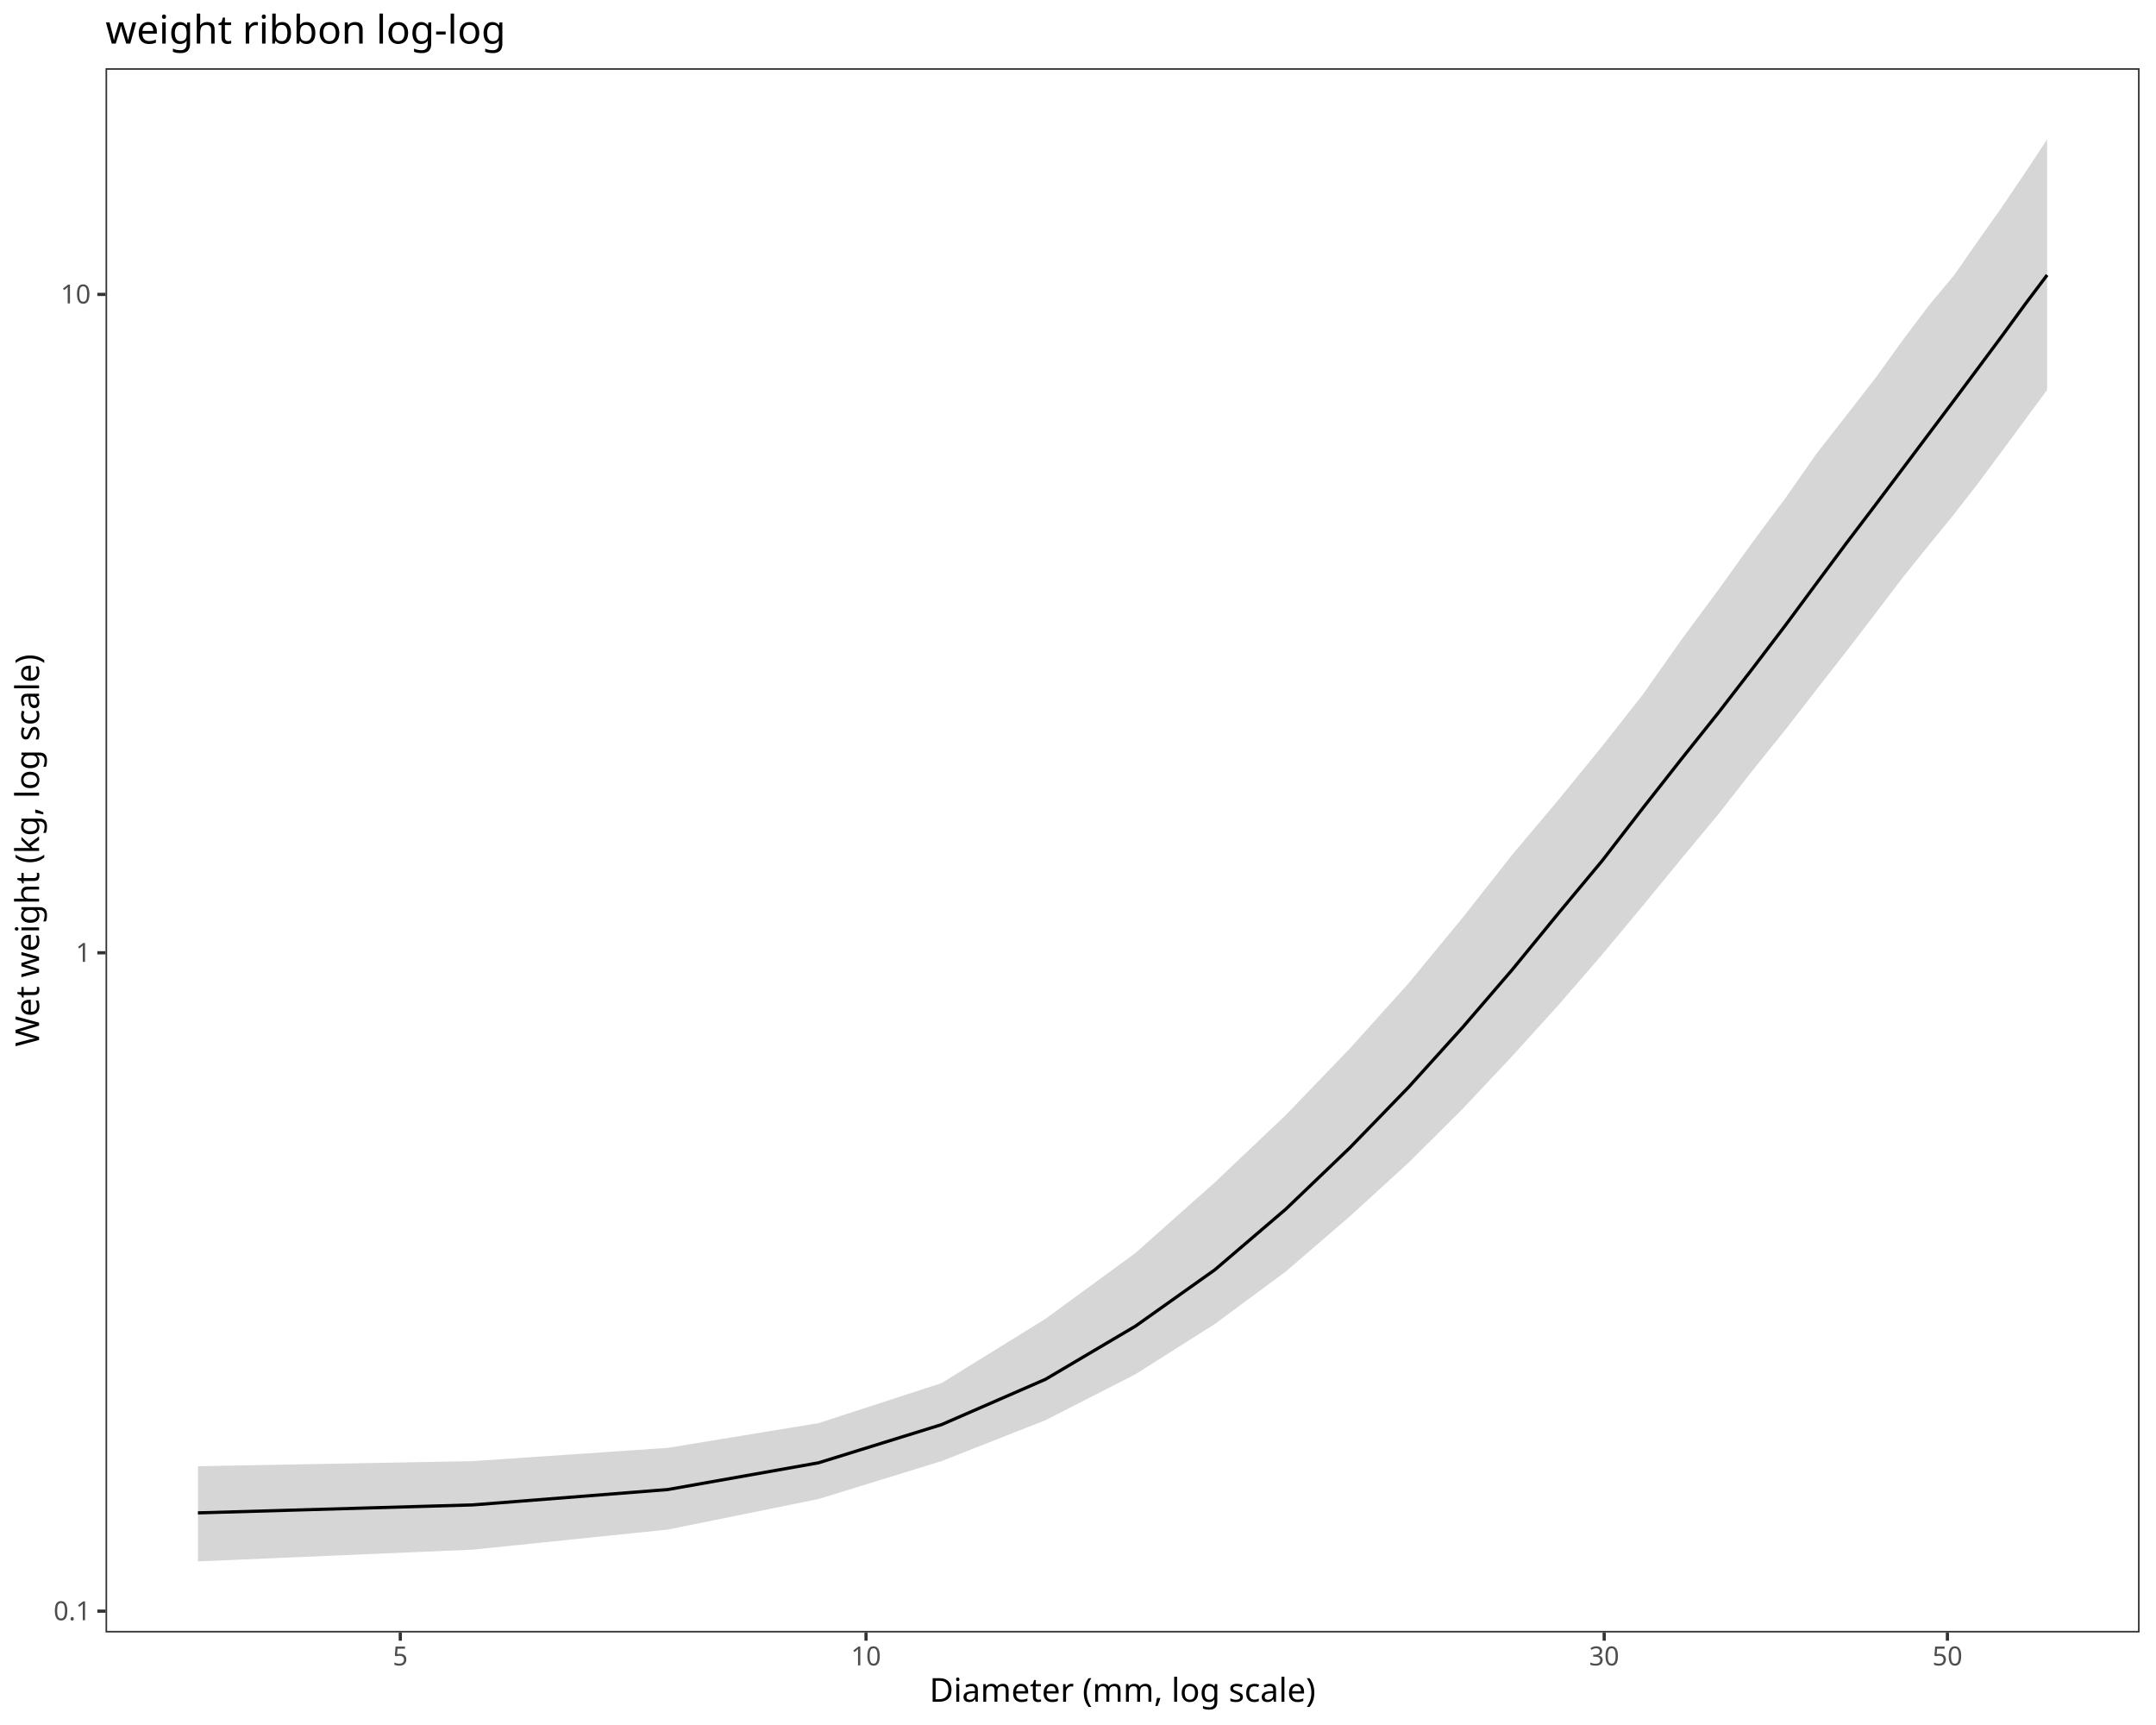
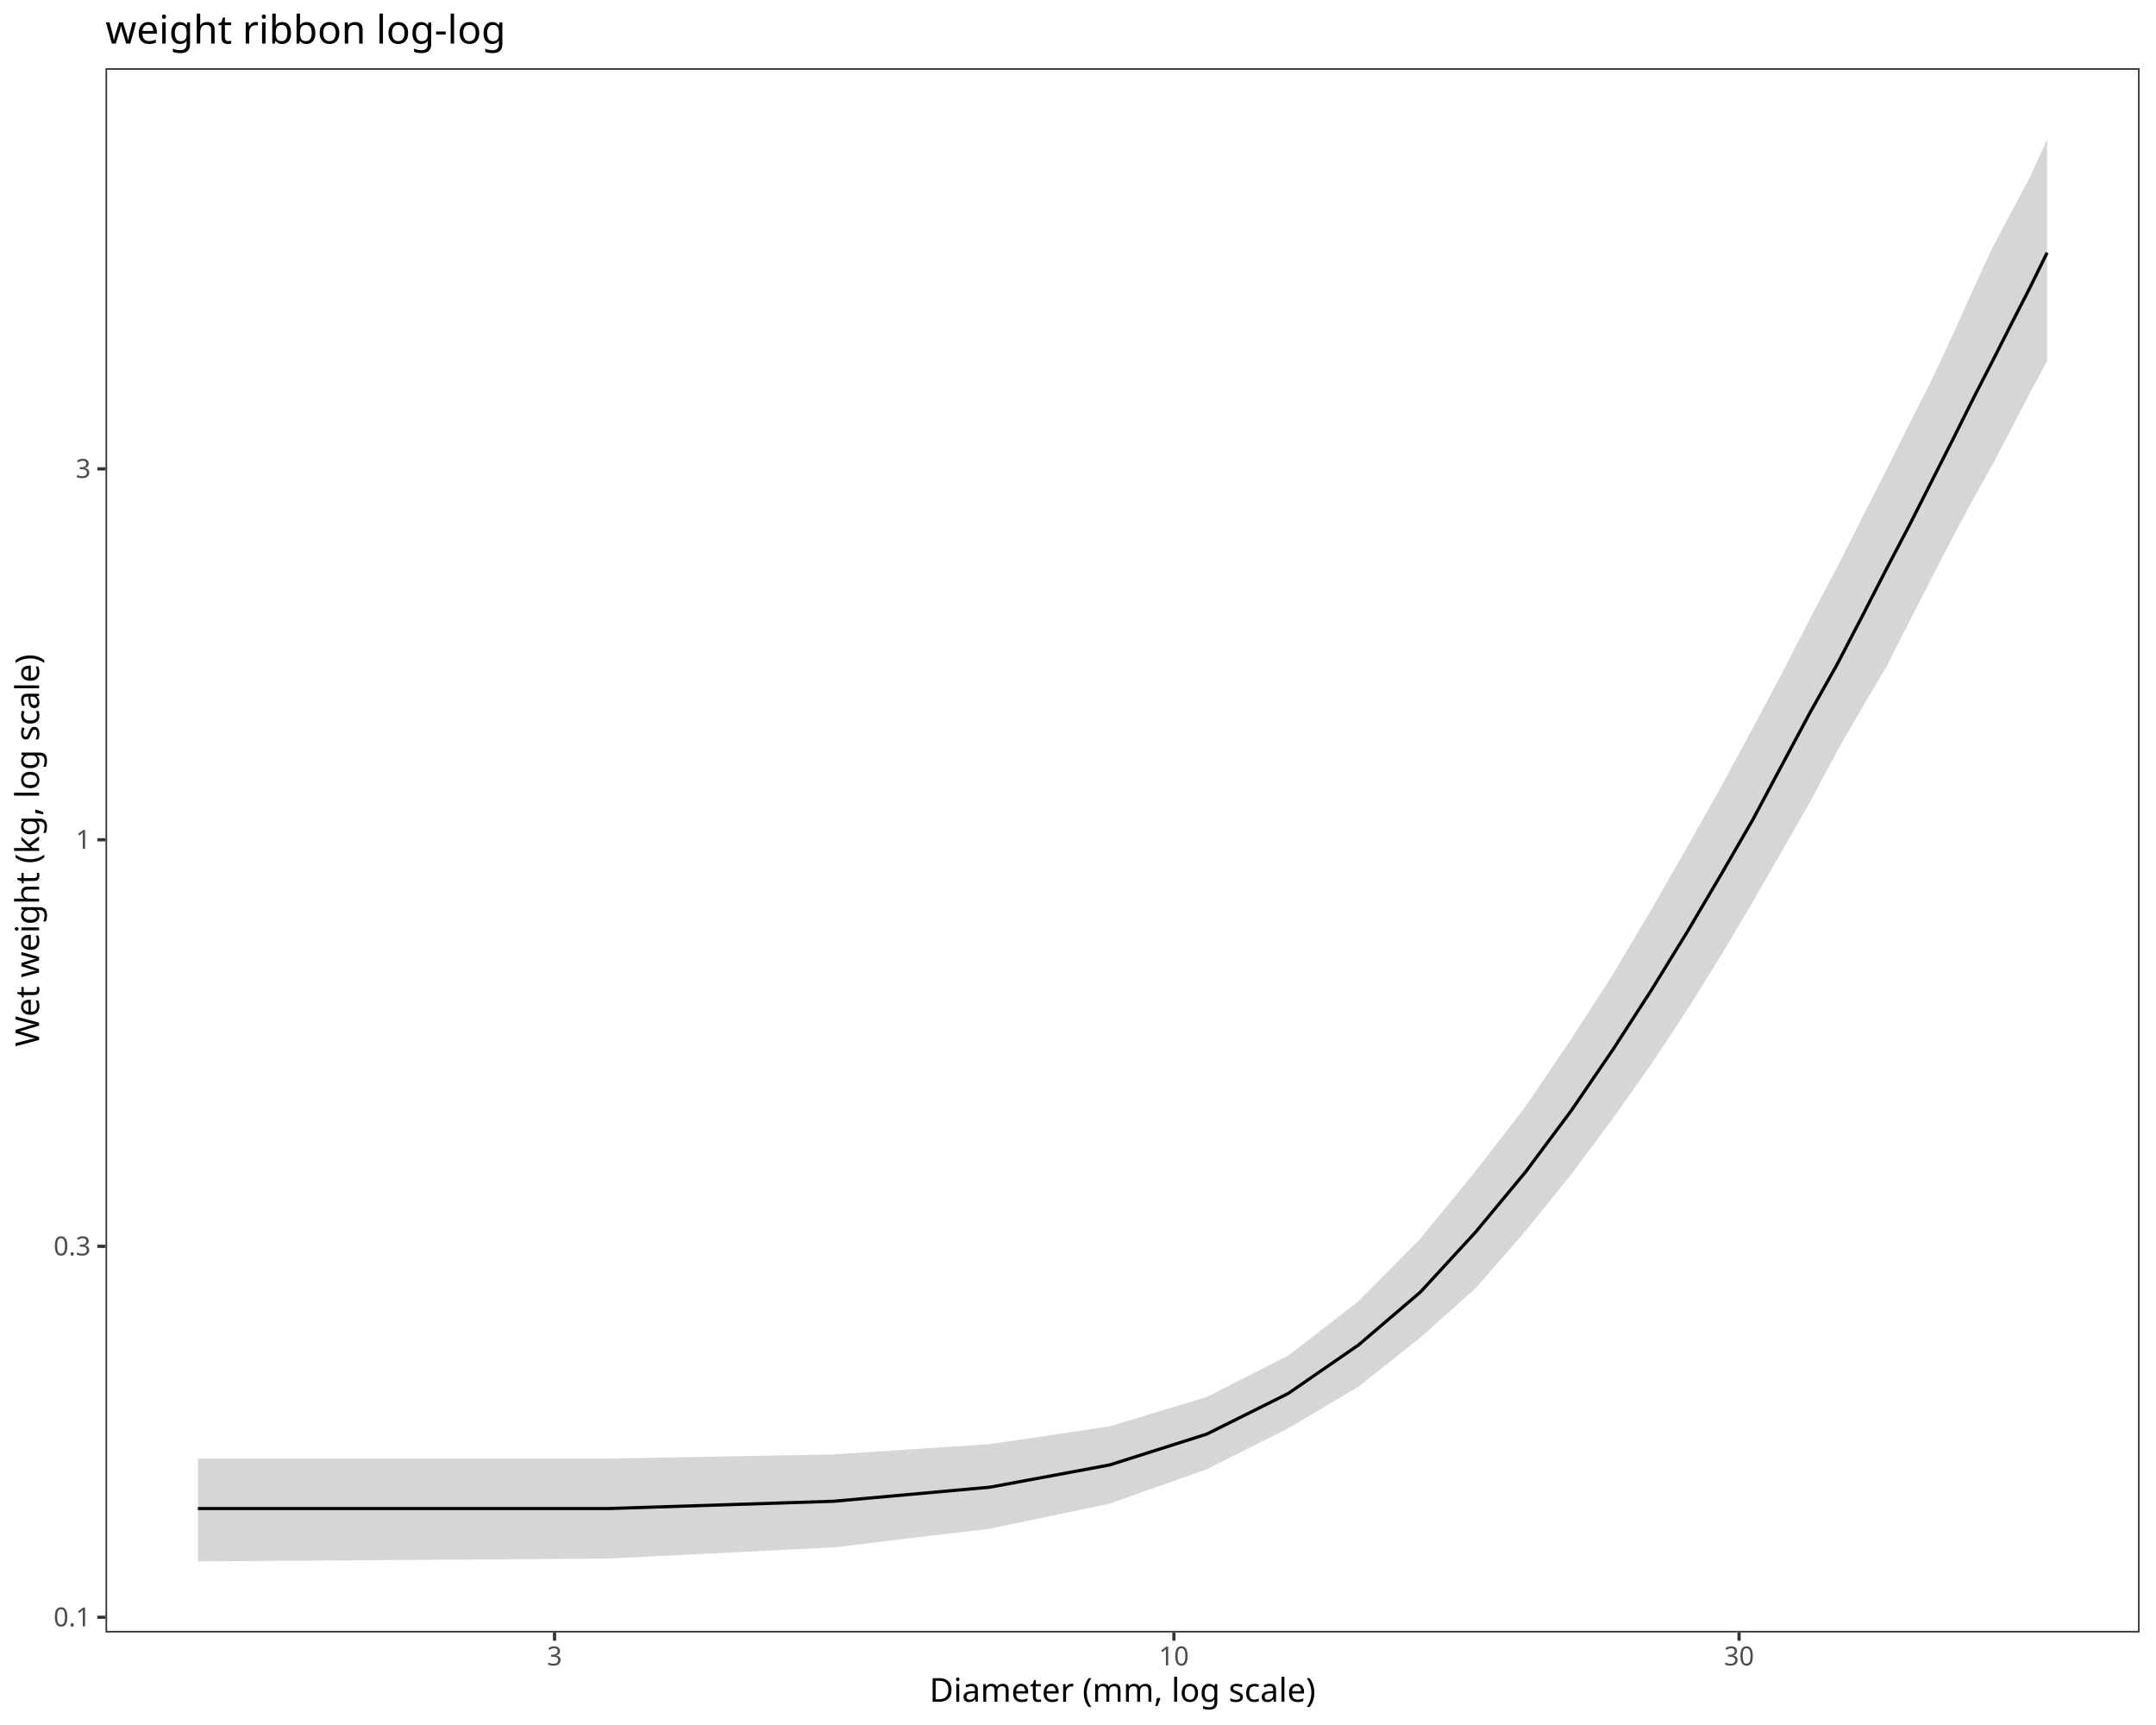
<svg xmlns="http://www.w3.org/2000/svg" class="svglite" data-engine-version="2.0" width="720.00pt" height="576.00pt" viewBox="0 0 720.00 576.00">
  <defs>
    <style type="text/css">
    .svglite line, .svglite polyline, .svglite polygon, .svglite path, .svglite rect, .svglite circle {
      fill: none;
      stroke: #000000;
      stroke-linecap: round;
      stroke-linejoin: round;
      stroke-miterlimit: 10.00;
    }
  </style>
  </defs>
  <rect width="100%" height="100%" style="stroke: none; fill: #FFFFFF;" />
  <defs>
    <clipPath id="cpMC4wMHw3MjAuMDB8MC4wMHw1NzYuMDA=">
      <rect x="0.00" y="0.00" width="720.00" height="576.00" />
    </clipPath>
  </defs>
  <g clip-path="url(#cpMC4wMHw3MjAuMDB8MC4wMHw1NzYuMDA=)">
    <rect x="0.00" y="0.00" width="720.00" height="576.00" style="stroke-width: 1.07; stroke: #FFFFFF; fill: #FFFFFF;" />
  </g>
  <defs>
    <clipPath id="cpMzUuMjR8NzE0LjUyfDIyLjc4fDU0NS4xMQ==">
      <rect x="35.24" y="22.78" width="679.28" height="522.33" />
    </clipPath>
  </defs>
  <g clip-path="url(#cpMzUuMjR8NzE0LjUyfDIyLjc4fDU0NS4xMQ==)">
    <rect x="35.24" y="22.78" width="679.28" height="522.33" style="stroke-width: 1.07; stroke: none; fill: #FFFFFF;" />
-     <polygon points="66.11,489.59 158.00,487.88 223.00,483.46 273.34,475.20 314.43,461.84 349.15,440.36 379.21,418.37 405.71,394.80 429.41,372.31 450.85,350.04 470.41,328.31 488.41,306.47 505.06,285.34 520.57,266.92 535.07,249.14 548.70,231.81 561.54,213.57 573.69,197.18 585.21,181.13 596.17,166.41 606.62,151.47 616.61,138.70 626.17,126.41 635.33,113.71 644.14,102.00 652.62,91.84 660.79,80.10 668.67,68.95 676.28,57.70 683.64,46.53 683.64,130.20 676.28,140.17 668.67,150.48 660.79,161.10 652.62,171.62 644.14,182.04 635.33,192.97 626.17,205.02 616.61,217.48 606.62,230.28 596.17,243.74 585.21,257.36 573.69,272.08 561.54,286.70 548.70,302.34 535.07,318.72 520.57,335.47 505.06,352.60 488.41,370.31 470.41,388.22 450.85,406.10 429.41,424.57 405.71,442.09 379.21,458.87 349.15,474.22 314.43,487.88 273.34,500.55 223.00,510.75 158.00,517.44 66.11,521.37 " style="stroke-width: 0.00; stroke: none; stroke-linecap: butt; fill: #333333; fill-opacity: 0.20;" />
-     <polyline points="66.11,489.59 158.00,487.88 223.00,483.46 273.34,475.20 314.43,461.84 349.15,440.36 379.21,418.37 405.71,394.80 429.41,372.31 450.85,350.04 470.41,328.31 488.41,306.47 505.06,285.34 520.57,266.92 535.07,249.14 548.70,231.81 561.54,213.57 573.69,197.18 585.21,181.13 596.17,166.41 606.62,151.47 616.61,138.70 626.17,126.41 635.33,113.71 644.14,102.00 652.62,91.84 660.79,80.10 668.67,68.95 676.28,57.70 683.64,46.53 " style="stroke-width: 1.07; stroke: none; stroke-linecap: butt;" />
-     <polyline points="683.64,130.20 676.28,140.17 668.67,150.48 660.79,161.10 652.62,171.62 644.14,182.04 635.33,192.97 626.17,205.02 616.61,217.48 606.62,230.28 596.17,243.74 585.21,257.36 573.69,272.08 561.54,286.70 548.70,302.34 535.07,318.72 520.57,335.47 505.06,352.60 488.41,370.31 470.41,388.22 450.85,406.10 429.41,424.57 405.71,442.09 379.21,458.87 349.15,474.22 314.43,487.88 273.34,500.55 223.00,510.75 158.00,517.44 66.11,521.37 " style="stroke-width: 1.07; stroke: none; stroke-linecap: butt;" />
-     <polyline points="66.11,505.17 158.00,502.50 223.00,497.38 273.34,488.45 314.43,475.70 349.15,460.56 379.21,442.80 405.71,423.99 429.41,403.73 450.85,383.18 470.41,363.01 488.41,343.09 505.06,323.74 520.57,304.80 535.07,287.39 548.70,269.75 561.54,253.41 573.69,238.21 585.21,223.31 596.17,208.90 606.62,194.79 616.61,181.36 626.17,168.78 635.33,156.60 644.14,144.87 652.62,133.59 660.79,122.64 668.67,112.04 676.28,101.61 683.64,91.84 " style="stroke-width: 1.07; stroke-linecap: butt;" />
+     <polygon points="66.11,487.04 203.18,487.04 278.43,485.64 330.59,482.21 370.54,476.29 402.93,466.48 430.18,452.68 453.68,434.49 474.36,413.56 492.81,391.00 509.47,369.45 524.66,347.01 538.61,325.40 551.52,303.62 563.52,282.69 574.74,262.71 585.27,243.29 595.19,224.64 604.57,206.28 613.47,189.49 621.92,172.68 629.98,156.93 637.68,141.45 645.05,126.97 652.11,111.84 658.90,96.72 665.43,82.61 671.72,70.77 677.78,59.42 683.64,46.53 683.64,120.51 677.78,131.39 671.72,143.10 665.43,155.06 658.90,166.77 652.11,179.38 645.05,193.07 637.68,207.46 629.98,222.60 621.92,236.21 613.47,250.84 604.57,267.64 595.19,283.97 585.27,301.29 574.74,319.03 563.52,337.08 551.52,355.24 538.61,373.50 524.66,392.21 509.47,411.02 492.81,430.15 474.36,446.61 453.68,463.01 430.18,476.94 402.93,490.62 370.54,502.09 330.59,510.45 278.43,516.69 203.18,520.42 66.11,521.37 " style="stroke-width: 0.00; stroke: none; stroke-linecap: butt; fill: #333333; fill-opacity: 0.20;" />
+     <polyline points="66.11,487.04 203.18,487.04 278.43,485.64 330.59,482.21 370.54,476.29 402.93,466.48 430.18,452.68 453.68,434.49 474.36,413.56 492.81,391.00 509.47,369.45 524.66,347.01 538.61,325.40 551.52,303.62 563.52,282.69 574.74,262.71 585.27,243.29 595.19,224.64 604.57,206.28 613.47,189.49 621.92,172.68 629.98,156.93 637.68,141.45 645.05,126.97 652.11,111.84 658.90,96.72 665.43,82.61 671.72,70.77 677.78,59.42 683.64,46.53 " style="stroke-width: 1.07; stroke: none; stroke-linecap: butt;" />
+     <polyline points="683.64,120.51 677.78,131.39 671.72,143.10 665.43,155.06 658.90,166.77 652.11,179.38 645.05,193.07 637.68,207.46 629.98,222.60 621.92,236.21 613.47,250.84 604.57,267.64 595.19,283.97 585.27,301.29 574.74,319.03 563.52,337.08 551.52,355.24 538.61,373.50 524.66,392.21 509.47,411.02 492.81,430.15 474.36,446.61 453.68,463.01 430.18,476.94 402.93,490.62 370.54,502.09 330.59,510.45 278.43,516.69 203.18,520.42 66.11,521.37 " style="stroke-width: 1.07; stroke: none; stroke-linecap: butt;" />
+     <polyline points="66.11,503.72 203.18,503.72 278.43,501.29 330.59,496.59 370.54,489.17 402.93,478.89 430.18,465.31 453.68,449.10 474.36,431.43 492.81,411.38 509.47,391.31 524.66,370.95 538.61,350.52 551.52,330.56 563.52,311.06 574.74,292.05 585.27,273.85 595.19,255.26 604.57,237.75 613.47,221.92 621.92,205.70 629.98,189.99 637.68,175.32 645.05,160.76 652.11,146.83 658.90,133.21 665.43,120.51 671.72,108.11 677.78,96.28 683.64,84.38 " style="stroke-width: 1.07; stroke-linecap: butt;" />
    <rect x="35.24" y="22.78" width="679.28" height="522.33" style="stroke-width: 1.07; stroke: #333333;" />
  </g>
  <g clip-path="url(#cpMC4wMHw3MjAuMDB8MC4wMHw1NzYuMDA=)">
-     <text x="30.31" y="541.01" text-anchor="end" style="font-size: 8.80px; fill: #4D4D4D; font-family: sans;" textLength="12.23px" lengthAdjust="spacingAndGlyphs">0.1</text>
-     <text x="30.31" y="321.17" text-anchor="end" style="font-size: 8.80px; fill: #4D4D4D; font-family: sans;" textLength="4.89px" lengthAdjust="spacingAndGlyphs">1</text>
-     <text x="30.31" y="101.33" text-anchor="end" style="font-size: 8.80px; fill: #4D4D4D; font-family: sans;" textLength="9.79px" lengthAdjust="spacingAndGlyphs">10</text>
-     <polyline points="32.50,537.98 35.24,537.98 " style="stroke-width: 1.07; stroke: #333333; stroke-linecap: butt;" />
-     <polyline points="32.50,318.14 35.24,318.14 " style="stroke-width: 1.07; stroke: #333333; stroke-linecap: butt;" />
-     <polyline points="32.50,98.30 35.24,98.30 " style="stroke-width: 1.07; stroke: #333333; stroke-linecap: butt;" />
-     <polyline points="133.68,547.85 133.68,545.11 " style="stroke-width: 1.07; stroke: #333333; stroke-linecap: butt;" />
-     <polyline points="289.21,547.85 289.21,545.11 " style="stroke-width: 1.07; stroke: #333333; stroke-linecap: butt;" />
-     <polyline points="535.72,547.85 535.72,545.11 " style="stroke-width: 1.07; stroke: #333333; stroke-linecap: butt;" />
-     <polyline points="650.34,547.85 650.34,545.11 " style="stroke-width: 1.07; stroke: #333333; stroke-linecap: butt;" />
-     <text x="133.68" y="556.10" text-anchor="middle" style="font-size: 8.80px; fill: #4D4D4D; font-family: sans;" textLength="4.89px" lengthAdjust="spacingAndGlyphs">5</text>
-     <text x="289.21" y="556.10" text-anchor="middle" style="font-size: 8.80px; fill: #4D4D4D; font-family: sans;" textLength="9.79px" lengthAdjust="spacingAndGlyphs">10</text>
-     <text x="535.72" y="556.10" text-anchor="middle" style="font-size: 8.80px; fill: #4D4D4D; font-family: sans;" textLength="9.79px" lengthAdjust="spacingAndGlyphs">30</text>
-     <text x="650.34" y="556.10" text-anchor="middle" style="font-size: 8.80px; fill: #4D4D4D; font-family: sans;" textLength="9.79px" lengthAdjust="spacingAndGlyphs">50</text>
+     <text x="30.31" y="543.06" text-anchor="end" style="font-size: 8.80px; fill: #4D4D4D; font-family: sans;" textLength="12.23px" lengthAdjust="spacingAndGlyphs">0.1</text>
+     <text x="30.31" y="419.19" text-anchor="end" style="font-size: 8.80px; fill: #4D4D4D; font-family: sans;" textLength="12.23px" lengthAdjust="spacingAndGlyphs">0.3</text>
+     <text x="30.31" y="283.44" text-anchor="end" style="font-size: 8.80px; fill: #4D4D4D; font-family: sans;" textLength="4.89px" lengthAdjust="spacingAndGlyphs">1</text>
+     <text x="30.31" y="159.58" text-anchor="end" style="font-size: 8.80px; fill: #4D4D4D; font-family: sans;" textLength="4.89px" lengthAdjust="spacingAndGlyphs">3</text>
+     <polyline points="32.50,540.03 35.24,540.03 " style="stroke-width: 1.07; stroke: #333333; stroke-linecap: butt;" />
+     <polyline points="32.50,416.16 35.24,416.16 " style="stroke-width: 1.07; stroke: #333333; stroke-linecap: butt;" />
+     <polyline points="32.50,280.42 35.24,280.42 " style="stroke-width: 1.07; stroke: #333333; stroke-linecap: butt;" />
+     <polyline points="32.50,156.55 35.24,156.55 " style="stroke-width: 1.07; stroke: #333333; stroke-linecap: butt;" />
+     <polyline points="185.19,547.85 185.19,545.11 " style="stroke-width: 1.07; stroke: #333333; stroke-linecap: butt;" />
+     <polyline points="392.03,547.85 392.03,545.11 " style="stroke-width: 1.07; stroke: #333333; stroke-linecap: butt;" />
+     <polyline points="580.77,547.85 580.77,545.11 " style="stroke-width: 1.07; stroke: #333333; stroke-linecap: butt;" />
+     <text x="185.19" y="556.10" text-anchor="middle" style="font-size: 8.80px; fill: #4D4D4D; font-family: sans;" textLength="4.89px" lengthAdjust="spacingAndGlyphs">3</text>
+     <text x="392.03" y="556.10" text-anchor="middle" style="font-size: 8.80px; fill: #4D4D4D; font-family: sans;" textLength="9.79px" lengthAdjust="spacingAndGlyphs">10</text>
+     <text x="580.77" y="556.10" text-anchor="middle" style="font-size: 8.80px; fill: #4D4D4D; font-family: sans;" textLength="9.79px" lengthAdjust="spacingAndGlyphs">30</text>
    <text x="374.88" y="568.24" text-anchor="middle" style="font-size: 11.00px; font-family: sans;" textLength="122.88px" lengthAdjust="spacingAndGlyphs">Diameter (mm, log scale)</text>
    <text transform="translate(13.05,283.95) rotate(-90)" text-anchor="middle" style="font-size: 11.00px; font-family: sans;" textLength="125.95px" lengthAdjust="spacingAndGlyphs">Wet weight (kg, log scale)</text>
    <text x="35.24" y="14.56" style="font-size: 13.20px; font-family: sans;" textLength="121.81px" lengthAdjust="spacingAndGlyphs">weight ribbon log-log</text>
  </g>
</svg>
